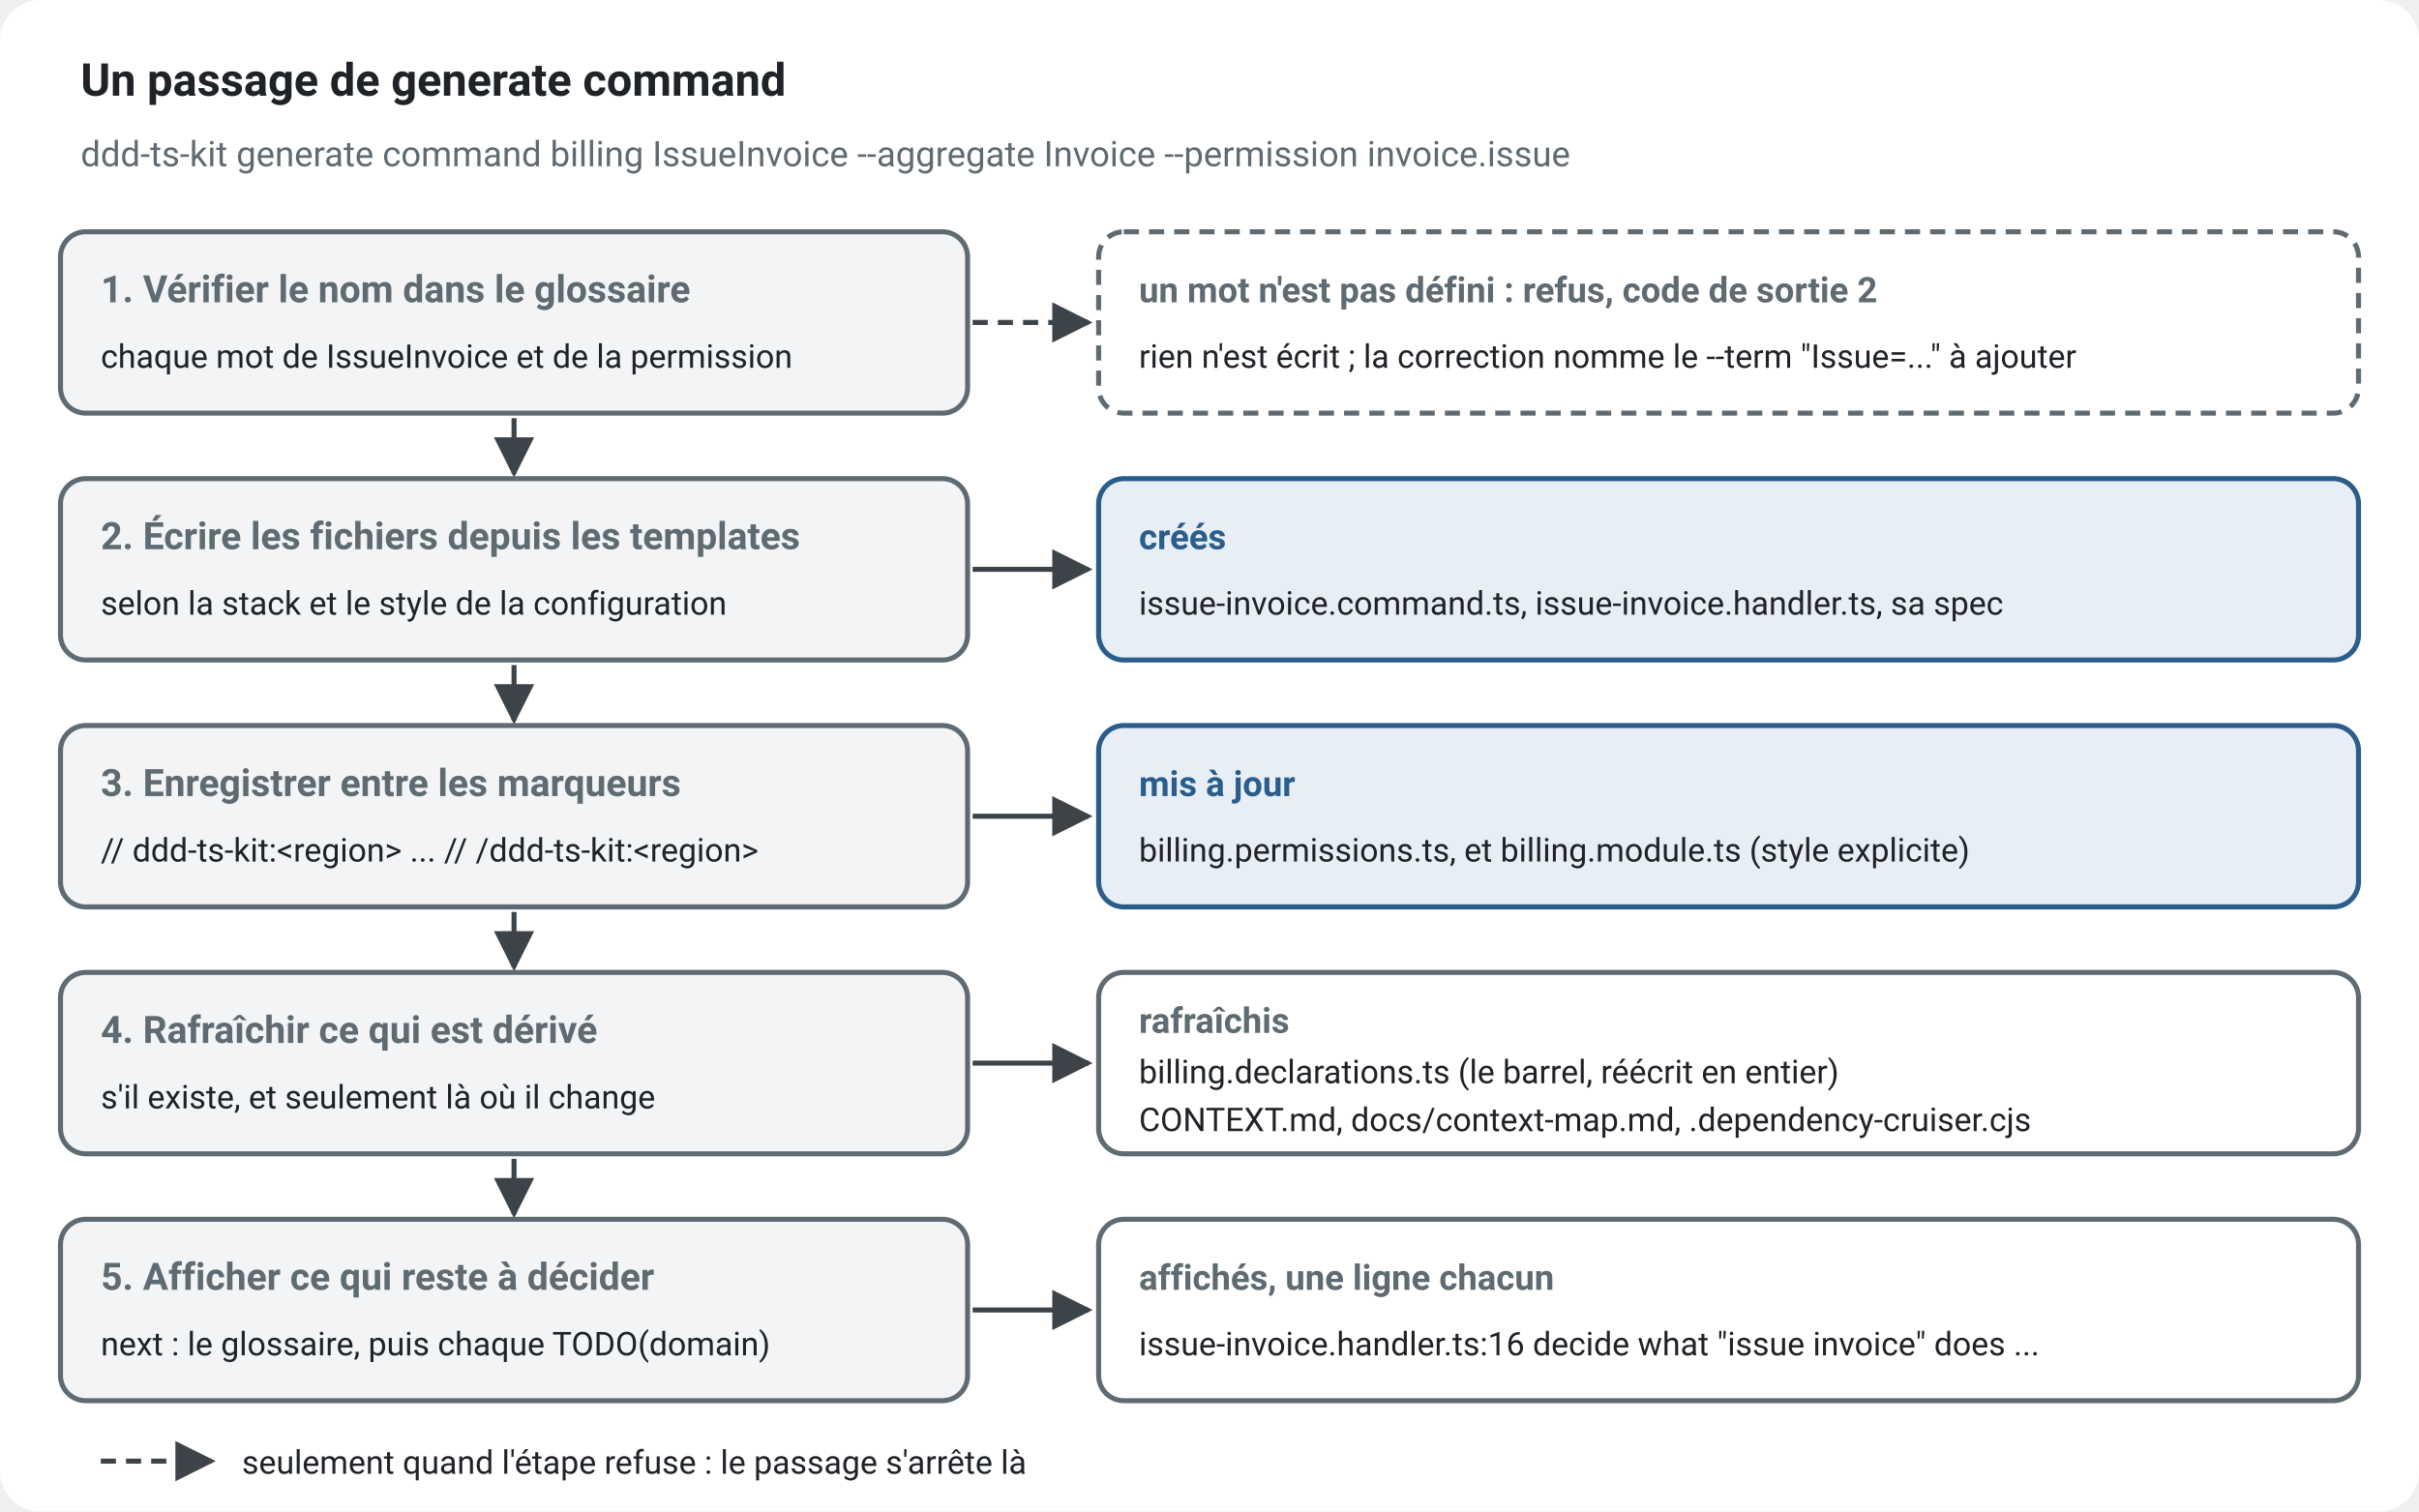
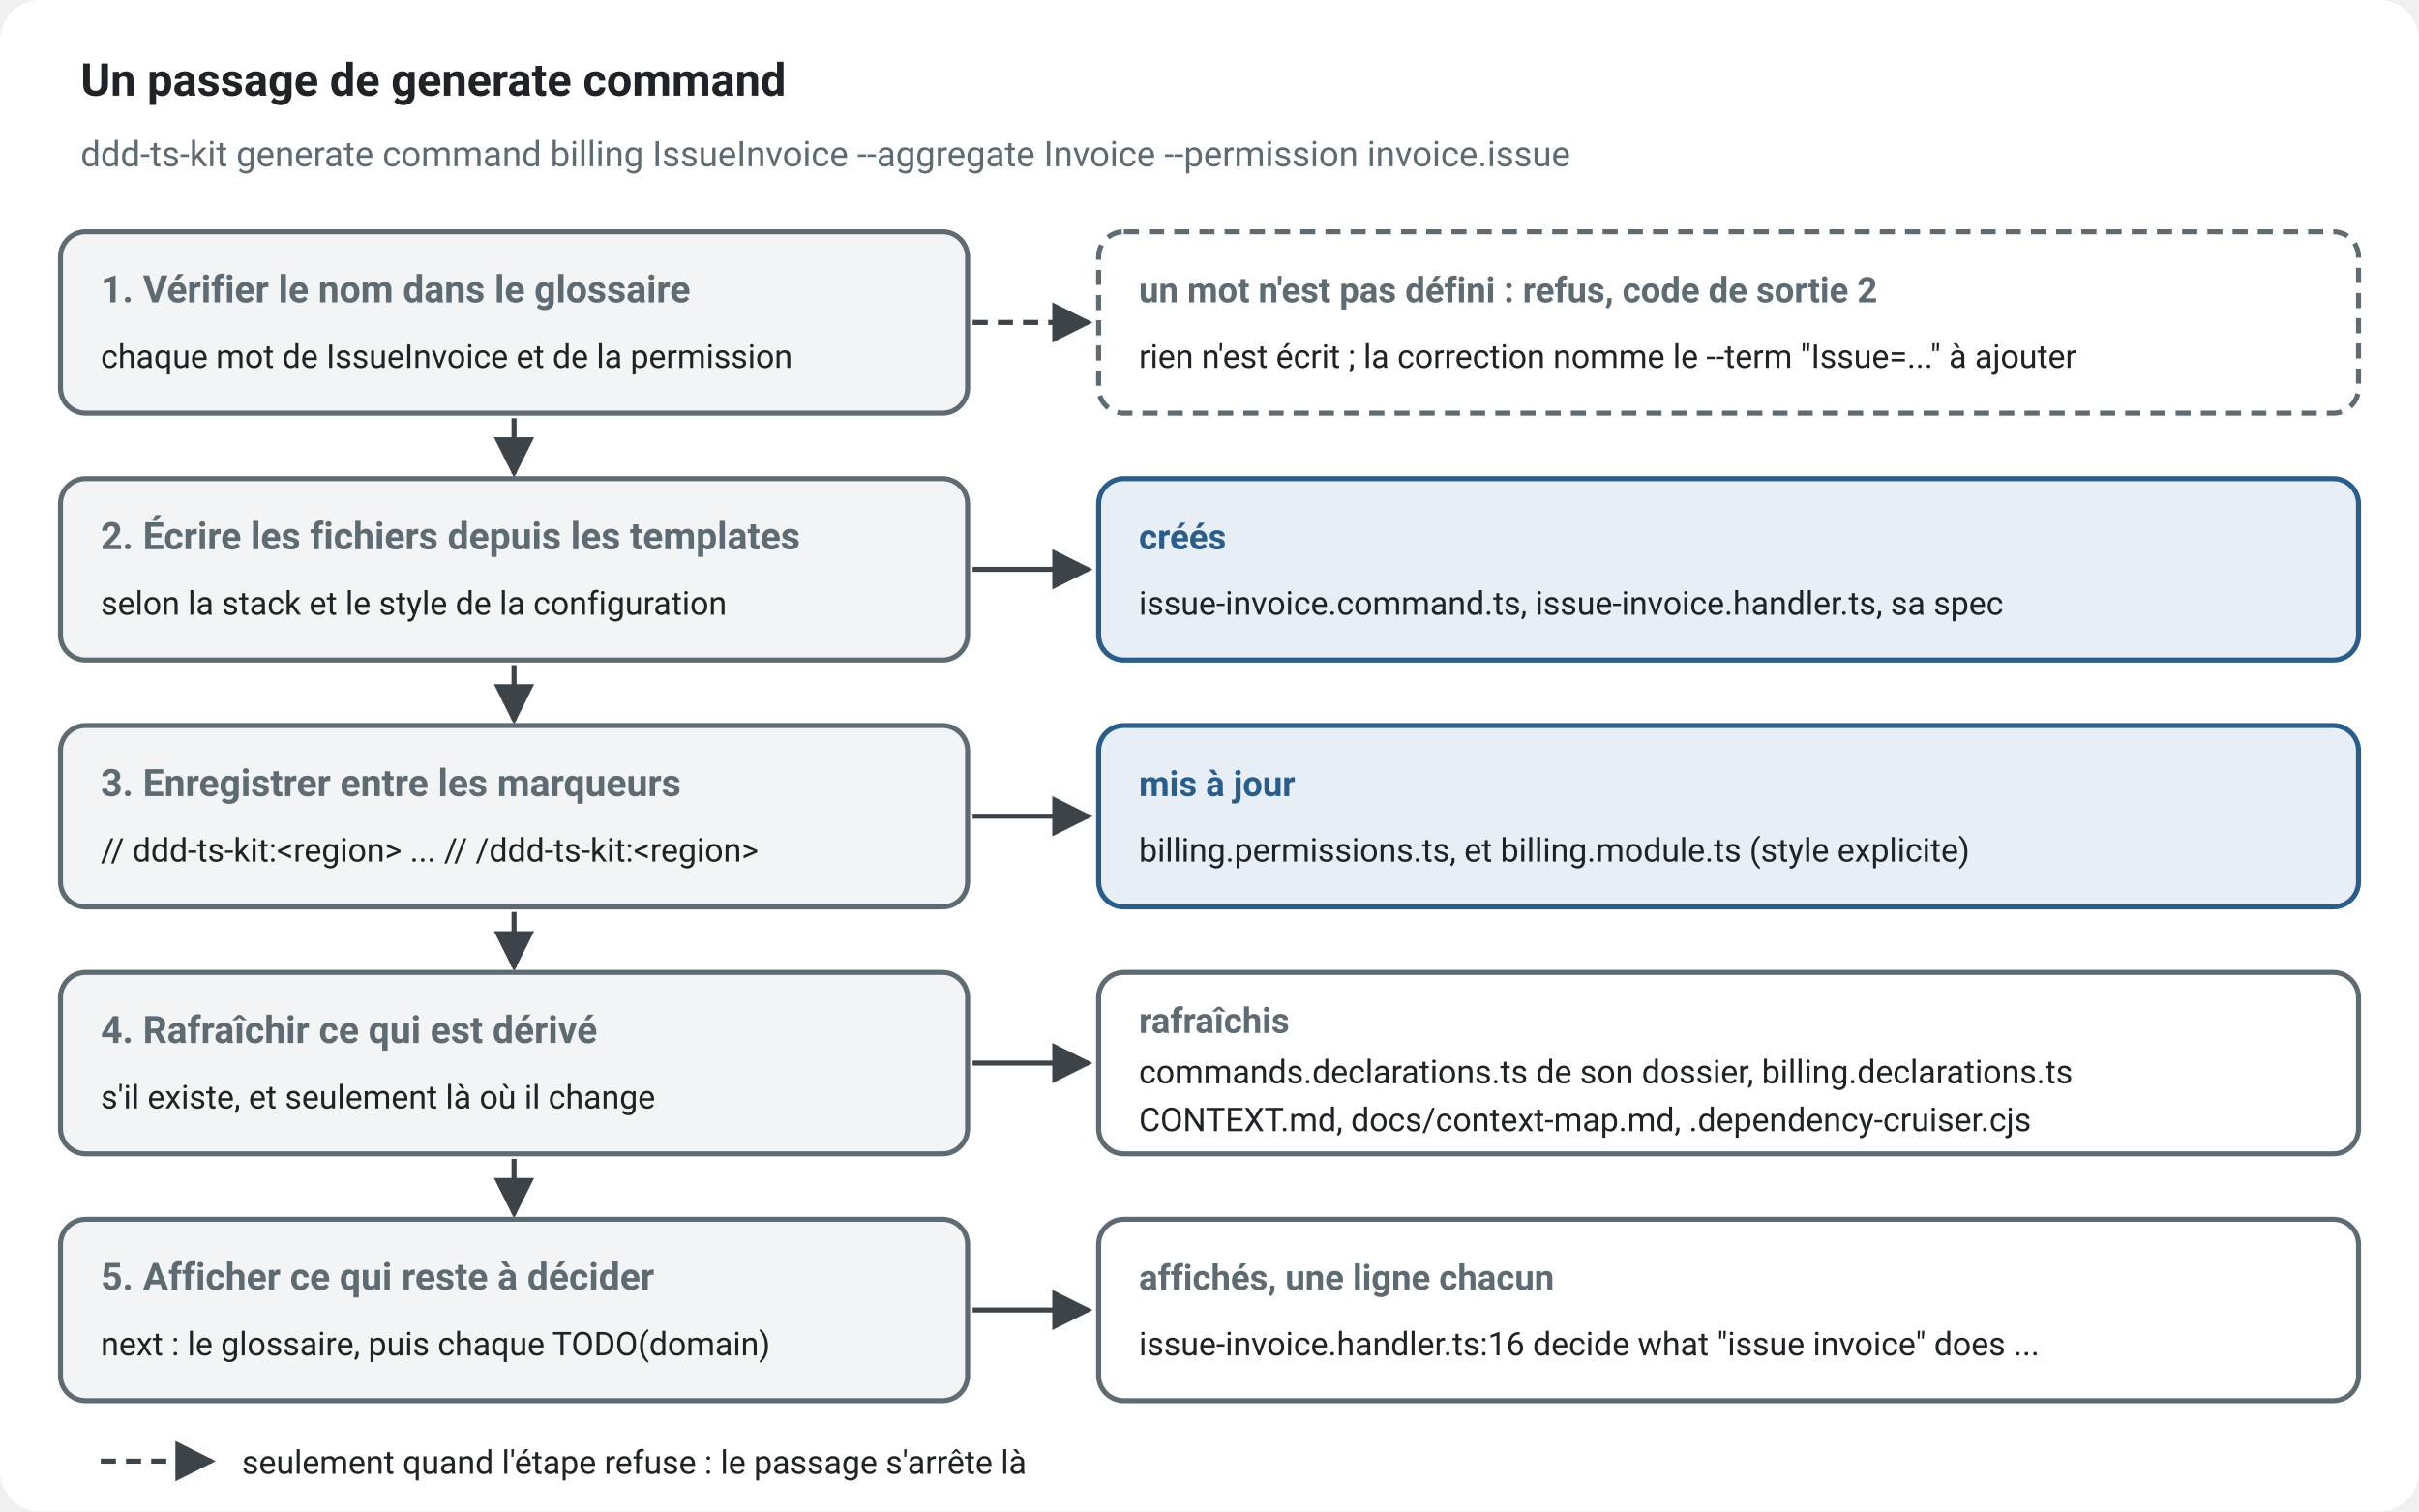
<svg xmlns="http://www.w3.org/2000/svg" viewBox="0 0 960 600" width="960" height="600" role="img" aria-labelledby="title desc" font-family="system-ui, -apple-system, 'Segoe UI', Roboto, sans-serif">
  <defs>
    <marker id="arrow" viewBox="0 0 10 10" refX="9" refY="5" markerWidth="8" markerHeight="8" orient="auto-start-reverse">
      <path d="M0,0 L10,5 L0,10 z" fill="#3d4449" />
    </marker>
  </defs>
  <rect width="960" height="600" rx="16" fill="#ffffff" />
  <text x="32" y="38" font-size="18" font-weight="600" fill="#1f2328">Un passage de generate command</text>
  <text x="32" y="66" font-size="14" fill="#5f6b73">ddd-ts-kit generate command billing IssueInvoice --aggregate Invoice --permission invoice.issue</text>
  <rect x="24" y="92" width="360" height="72" rx="10" fill="#f3f4f5" stroke="#5f6b73" stroke-width="2" />
  <text x="40" y="120" font-size="15" font-weight="700" fill="#5f6b73">1. Vérifier le nom dans le glossaire</text>
  <text x="40" y="146" font-size="13" fill="#1f2328">chaque mot de IssueInvoice et de la permission</text>
  <line x1="204" y1="166" x2="204" y2="188" stroke="#3d4449" stroke-width="2" marker-end="url(#arrow)" />
  <rect x="24" y="190" width="360" height="72" rx="10" fill="#f3f4f5" stroke="#5f6b73" stroke-width="2" />
  <text x="40" y="218" font-size="15" font-weight="700" fill="#5f6b73">2. Écrire les fichiers depuis les templates</text>
  <text x="40" y="244" font-size="13" fill="#1f2328">selon la stack et le style de la configuration</text>
  <line x1="204" y1="264" x2="204" y2="286" stroke="#3d4449" stroke-width="2" marker-end="url(#arrow)" />
  <rect x="24" y="288" width="360" height="72" rx="10" fill="#f3f4f5" stroke="#5f6b73" stroke-width="2" />
  <text x="40" y="316" font-size="15" font-weight="700" fill="#5f6b73">3. Enregistrer entre les marqueurs</text>
  <text x="40" y="342" font-size="13" fill="#1f2328">// ddd-ts-kit:&lt;region&gt; ... // /ddd-ts-kit:&lt;region&gt;</text>
  <line x1="204" y1="362" x2="204" y2="384" stroke="#3d4449" stroke-width="2" marker-end="url(#arrow)" />
  <rect x="24" y="386" width="360" height="72" rx="10" fill="#f3f4f5" stroke="#5f6b73" stroke-width="2" />
  <text x="40" y="414" font-size="15" font-weight="700" fill="#5f6b73">4. Rafraîchir ce qui est dérivé</text>
  <text x="40" y="440" font-size="13" fill="#1f2328">s'il existe, et seulement là où il change</text>
  <line x1="204" y1="460" x2="204" y2="482" stroke="#3d4449" stroke-width="2" marker-end="url(#arrow)" />
  <rect x="24" y="484" width="360" height="72" rx="10" fill="#f3f4f5" stroke="#5f6b73" stroke-width="2" />
  <text x="40" y="512" font-size="15" font-weight="700" fill="#5f6b73">5. Afficher ce qui reste à décider</text>
  <text x="40" y="538" font-size="13" fill="#1f2328">next : le glossaire, puis chaque TODO(domain)</text>
  <line x1="386" y1="128" x2="432" y2="128" stroke="#3d4449" stroke-width="2" stroke-dasharray="6 4" marker-end="url(#arrow)" />
  <rect x="436" y="92" width="500" height="72" rx="10" fill="#ffffff" stroke="#5f6b73" stroke-width="2" stroke-dasharray="6 4" />
  <text x="452" y="120" font-size="14" font-weight="700" fill="#5f6b73">un mot n'est pas défini : refus, code de sortie 2</text>
  <text x="452" y="146" font-size="13" fill="#1f2328">rien n'est écrit ; la correction nomme le --term "Issue=..." à ajouter</text>
  <line x1="386" y1="226" x2="432" y2="226" stroke="#3d4449" stroke-width="2" marker-end="url(#arrow)" />
  <rect x="436" y="190" width="500" height="72" rx="10" fill="#e7eef5" stroke="#2b5d8a" stroke-width="2" />
  <text x="452" y="218" font-size="14" font-weight="700" fill="#2b5d8a">créés</text>
  <text x="452" y="244" font-size="13" fill="#1f2328">issue-invoice.command.ts, issue-invoice.handler.ts, sa spec</text>
  <line x1="386" y1="324" x2="432" y2="324" stroke="#3d4449" stroke-width="2" marker-end="url(#arrow)" />
  <rect x="436" y="288" width="500" height="72" rx="10" fill="#e7eef5" stroke="#2b5d8a" stroke-width="2" />
  <text x="452" y="316" font-size="14" font-weight="700" fill="#2b5d8a">mis à jour</text>
  <text x="452" y="342" font-size="13" fill="#1f2328">billing.permissions.ts, et billing.module.ts (style explicite)</text>
  <line x1="386" y1="422" x2="432" y2="422" stroke="#3d4449" stroke-width="2" marker-end="url(#arrow)" />
  <rect x="436" y="386" width="500" height="72" rx="10" fill="#ffffff" stroke="#5f6b73" stroke-width="2" />
  <text x="452" y="410" font-size="14" font-weight="700" fill="#5f6b73">rafraîchis</text>
-   <text x="452" y="430" font-size="13" fill="#1f2328">billing.declarations.ts (le barrel, réécrit en entier)</text>
+   <text x="452" y="430" font-size="13" fill="#1f2328">commands.declarations.ts de son dossier, billing.declarations.ts</text>
  <text x="452" y="449" font-size="13" fill="#1f2328">CONTEXT.md, docs/context-map.md, .dependency-cruiser.cjs</text>
  <line x1="386" y1="520" x2="432" y2="520" stroke="#3d4449" stroke-width="2" marker-end="url(#arrow)" />
  <rect x="436" y="484" width="500" height="72" rx="10" fill="#ffffff" stroke="#5f6b73" stroke-width="2" />
  <text x="452" y="512" font-size="14" font-weight="700" fill="#5f6b73">affichés, une ligne chacun</text>
  <text x="452" y="538" font-size="13" fill="#1f2328">issue-invoice.handler.ts:16  decide what "issue invoice" does ...</text>
  <line x1="40" y1="580" x2="84" y2="580" stroke="#3d4449" stroke-width="2" stroke-dasharray="6 4" marker-end="url(#arrow)" />
  <text x="96" y="585" font-size="13" fill="#1f2328">seulement quand l'étape refuse : le passage s'arrête là</text>
</svg>
